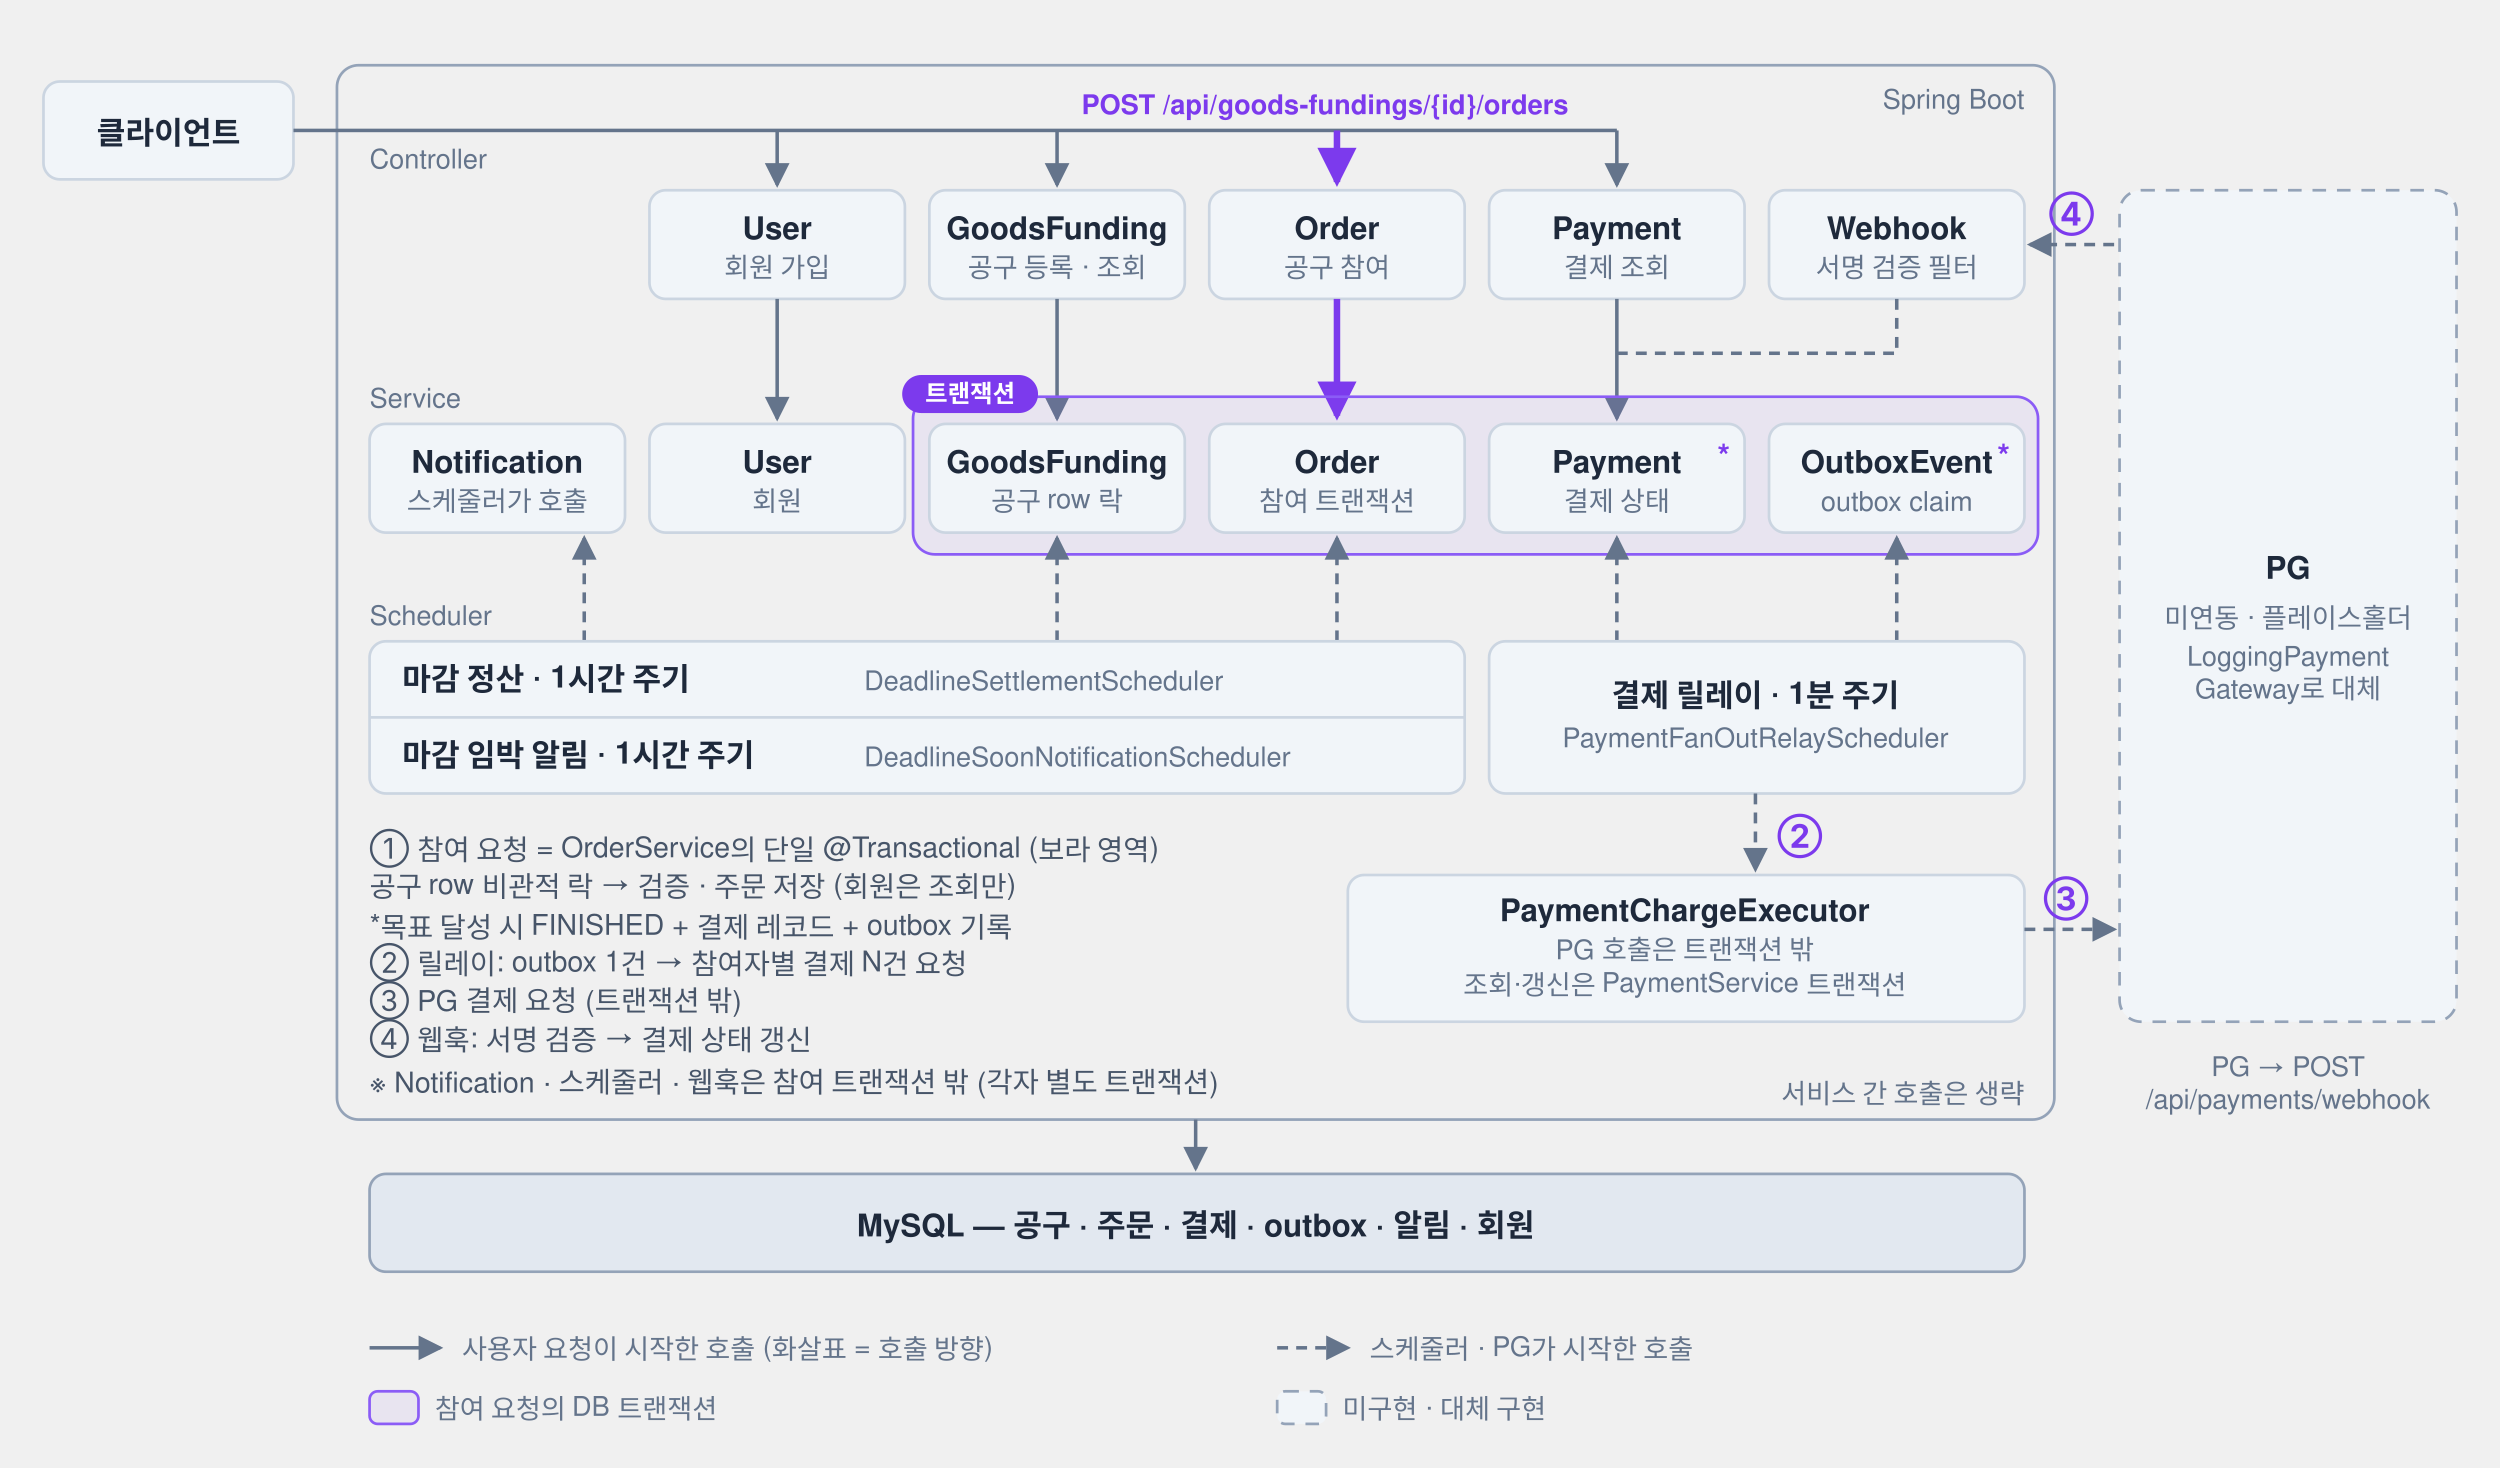
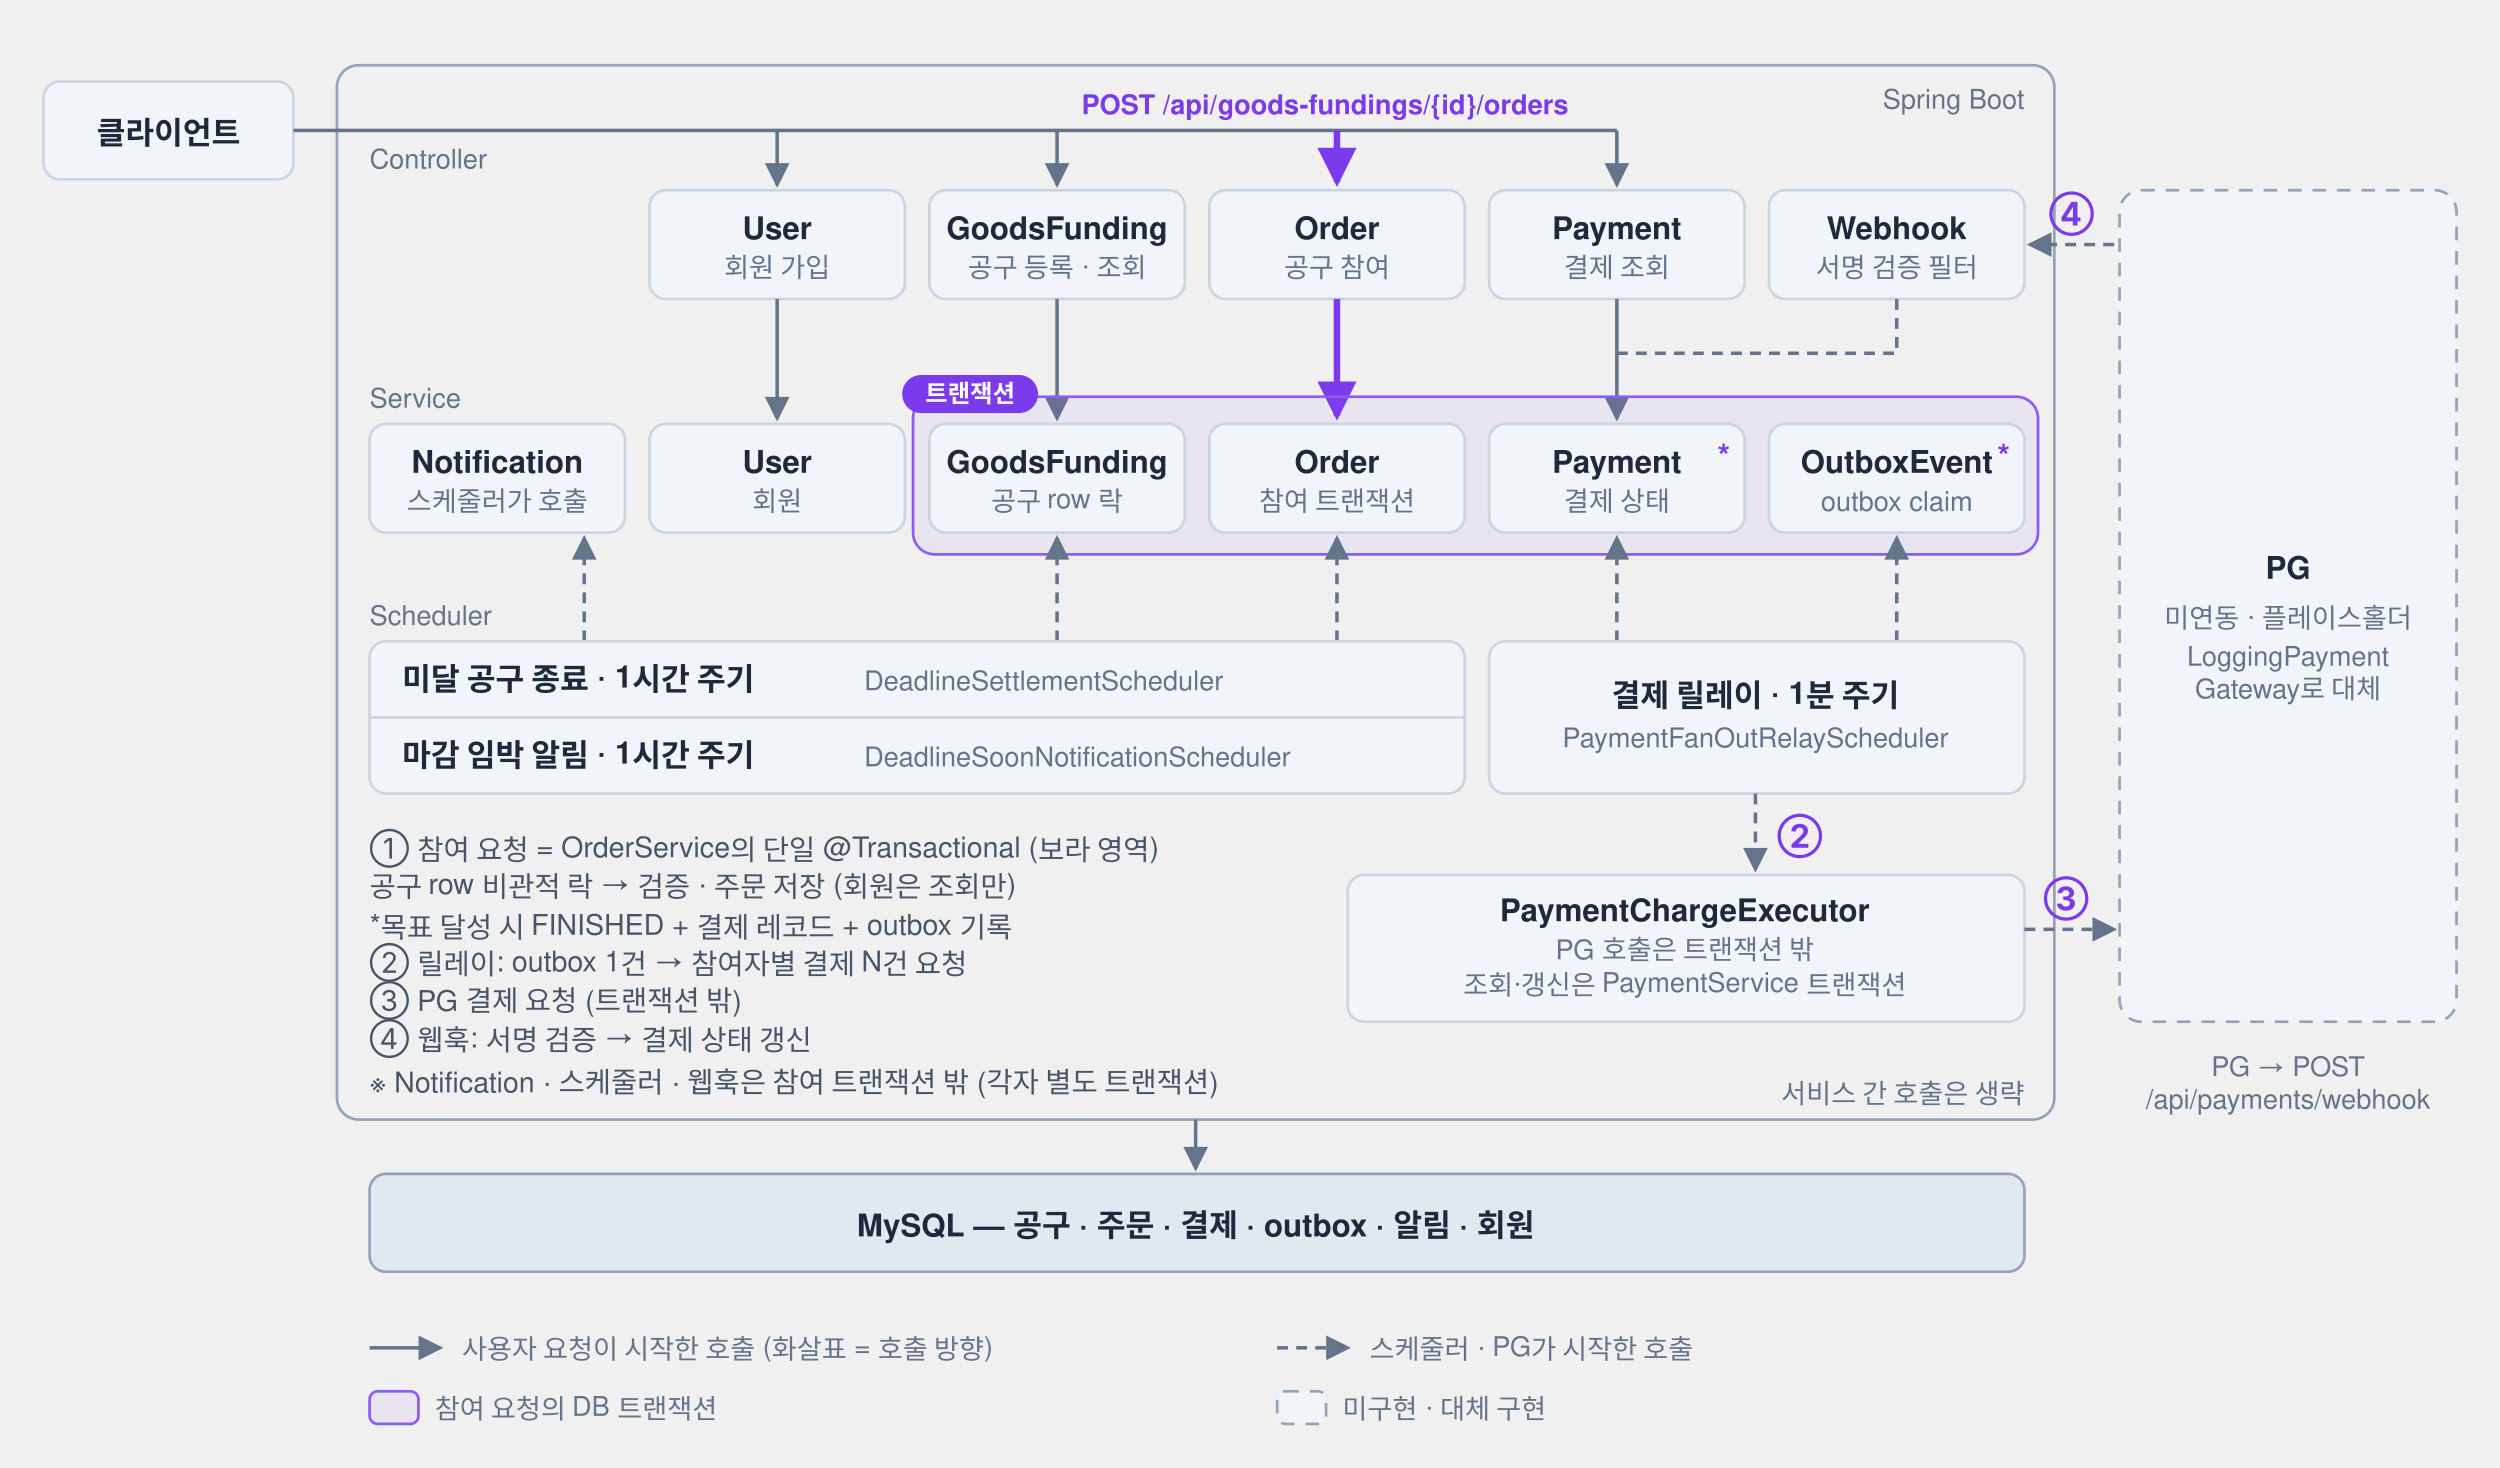
<svg xmlns="http://www.w3.org/2000/svg" width="920" height="540" viewBox="0 0 920 540" role="img" aria-label="GoodsUp 아키텍처: 공구 참여 트랜잭션 경계와 Outbox 릴레이를 통한 결제 요청 흐름">
  <style>
text{font-family:-apple-system,BlinkMacSystemFont,'Segoe UI',Helvetica,Arial,sans-serif;font-size:11.5px;text-anchor:middle}
.t{font-weight:700;fill:#1e293b}
.s{font-size:10px;fill:#64748b}
.g{text-anchor:start}
.e{text-anchor:end}
.l{font-size:10.5px;fill:#475569;text-anchor:start}
.n{font-size:12px;font-weight:700;fill:#7c3aed;text-anchor:start}
.kt{font-size:10px;font-weight:700;fill:#7c3aed;text-anchor:start}
.pill{fill:#7c3aed}
.pt{font-size:9px;font-weight:700;fill:#fff}
.box{fill:#f1f5f9;stroke:#cbd5e1}
.dv{stroke:#cbd5e1}
.tx{fill:#8b5cf6;fill-opacity:.08;stroke:#8b5cf6}
.ext{fill:#f1f5f9;stroke:#94a3b8;stroke-dasharray:5 4}
.app{fill:none;stroke:#94a3b8}
.db{fill:#e2e8f0;stroke:#94a3b8}
.ln{stroke:#64748b;fill:none;stroke-width:1.3}
.dl{stroke:#64748b;fill:none;stroke-width:1.3;stroke-dasharray:4 3}
.kl{stroke:#7c3aed;fill:none;stroke-width:2.4}
.ah{fill:#64748b}
.ak{fill:#7c3aed}
@media (prefers-color-scheme:dark){
.t{fill:#f1f5f9}
.s,.l{fill:#94a3b8}
.n,.kt{fill:#a78bfa}
.pill{fill:#8b5cf6}
.box{fill:#1e293b;stroke:#475569}
.dv{stroke:#475569}
.tx{fill:#8b5cf6;fill-opacity:.16;stroke:#a78bfa}
.ext{fill:#1e293b;stroke:#64748b}
.app{stroke:#64748b}
.db{fill:#334155;stroke:#64748b}
.ln,.dl{stroke:#94a3b8}
.kl{stroke:#a78bfa}
.ah{fill:#94a3b8}
.ak{fill:#a78bfa}
}
</style>
  <defs>
    <marker id="a" viewBox="0 0 8 8" refX="7" refY="4" markerWidth="7" markerHeight="7" orient="auto">
      <path d="M0 0L8 4L0 8z" class="ah" />
    </marker>
    <marker id="k" viewBox="0 0 8 8" refX="7" refY="4" markerWidth="6" markerHeight="6" orient="auto">
      <path d="M0 0L8 4L0 8z" class="ak" />
    </marker>
  </defs>
  <rect x="124" y="24" width="632" height="388" rx="8" class="app" />
  <text x="745" y="40" class="s e">Spring Boot</text>
  <rect x="16" y="30" width="92" height="36" rx="6" class="box" />
  <text x="62" y="53" class="t">클라이언트</text>
  <line x1="108" y1="48" x2="595" y2="48" class="ln" />
  <text x="398" y="42" class="kt">POST /api/goods-fundings/{id}/orders</text>
  <line x1="286" y1="48" x2="286" y2="68" class="ln" marker-end="url(#a)" />
  <line x1="389" y1="48" x2="389" y2="68" class="ln" marker-end="url(#a)" />
  <line x1="492" y1="48" x2="492" y2="67" class="kl" marker-end="url(#k)" />
  <line x1="595" y1="48" x2="595" y2="68" class="ln" marker-end="url(#a)" />
  <text x="136" y="62" class="s g">Controller</text>
  <rect x="239" y="70" width="94" height="40" rx="6" class="box" />
  <text x="286" y="88" class="t">User</text>
  <text x="286" y="102" class="s">회원 가입</text>
  <rect x="342" y="70" width="94" height="40" rx="6" class="box" />
  <text x="389" y="88" class="t">GoodsFunding</text>
  <text x="389" y="102" class="s">공구 등록 · 조회</text>
  <rect x="445" y="70" width="94" height="40" rx="6" class="box" />
  <text x="492" y="88" class="t">Order</text>
  <text x="492" y="102" class="s">공구 참여</text>
  <rect x="548" y="70" width="94" height="40" rx="6" class="box" />
  <text x="595" y="88" class="t">Payment</text>
  <text x="595" y="102" class="s">결제 조회</text>
  <rect x="651" y="70" width="94" height="40" rx="6" class="box" />
  <text x="698" y="88" class="t">Webhook</text>
  <text x="698" y="102" class="s">서명 검증 필터</text>
  <line x1="286" y1="110" x2="286" y2="154" class="ln" marker-end="url(#a)" />
  <line x1="389" y1="110" x2="389" y2="154" class="ln" marker-end="url(#a)" />
  <line x1="492" y1="110" x2="492" y2="153" class="kl" marker-end="url(#k)" />
  <line x1="595" y1="110" x2="595" y2="154" class="ln" marker-end="url(#a)" />
  <path d="M698 110V130H595" class="dl" />
  <rect x="336" y="146" width="414" height="58" rx="8" class="tx" />
  <rect x="332" y="138" width="50" height="14" rx="7" class="pill" />
  <text x="357" y="148" class="pt">트랜잭션</text>
  <text x="136" y="150" class="s g">Service</text>
  <rect x="136" y="156" width="94" height="40" rx="6" class="box" />
  <text x="183" y="174" class="t">Notification</text>
  <text x="183" y="188" class="s">스케줄러가 호출</text>
  <rect x="239" y="156" width="94" height="40" rx="6" class="box" />
  <text x="286" y="174" class="t">User</text>
  <text x="286" y="188" class="s">회원</text>
  <rect x="342" y="156" width="94" height="40" rx="6" class="box" />
  <text x="389" y="174" class="t">GoodsFunding</text>
  <text x="389" y="188" class="s">공구 row 락</text>
  <rect x="445" y="156" width="94" height="40" rx="6" class="box" />
  <text x="492" y="174" class="t">Order</text>
  <text x="492" y="188" class="s">참여 트랜잭션</text>
  <rect x="548" y="156" width="94" height="40" rx="6" class="box" />
  <text x="595" y="174" class="t">Payment</text>
  <text x="595" y="188" class="s">결제 상태</text>
  <text x="632" y="172" class="n">*</text>
  <rect x="651" y="156" width="94" height="40" rx="6" class="box" />
  <text x="698" y="174" class="t">OutboxEvent</text>
  <text x="698" y="188" class="s">outbox claim</text>
  <text x="735" y="172" class="n">*</text>
  <line x1="215" y1="236" x2="215" y2="198" class="dl" marker-end="url(#a)" />
  <line x1="389" y1="236" x2="389" y2="198" class="dl" marker-end="url(#a)" />
  <line x1="492" y1="236" x2="492" y2="198" class="dl" marker-end="url(#a)" />
  <line x1="595" y1="236" x2="595" y2="198" class="dl" marker-end="url(#a)" />
  <line x1="698" y1="236" x2="698" y2="198" class="dl" marker-end="url(#a)" />
  <text x="136" y="230" class="s g">Scheduler</text>
  <rect x="136" y="236" width="403" height="56" rx="6" class="box" />
  <line x1="136" y1="264" x2="539" y2="264" class="dv" />
-   <text x="148" y="254" class="t g">마감 정산 · 1시간 주기</text>
+   <text x="148" y="254" class="t g">미달 공구 종료 · 1시간 주기</text>
  <text x="318" y="254" class="s g">DeadlineSettlementScheduler</text>
  <text x="148" y="282" class="t g">마감 임박 알림 · 1시간 주기</text>
  <text x="318" y="282" class="s g">DeadlineSoonNotificationScheduler</text>
  <rect x="548" y="236" width="197" height="56" rx="6" class="box" />
  <text x="646" y="260" class="t">결제 릴레이 · 1분 주기</text>
  <text x="646" y="275" class="s">PaymentFanOutRelayScheduler</text>
  <line x1="646" y1="292" x2="646" y2="320" class="dl" marker-end="url(#a)" />
  <text x="654" y="312" class="n">②</text>
  <rect x="496" y="322" width="249" height="54" rx="6" class="box" />
  <text x="620" y="339" class="t">PaymentChargeExecutor</text>
  <text x="620" y="353" class="s">PG 호출은 트랜잭션 밖</text>
  <text x="620" y="366" class="s">조회·갱신은 PaymentService 트랜잭션</text>
  <text x="136" y="316" class="l">① 참여 요청 = OrderService의 단일 @Transactional (보라 영역)</text>
  <text x="136" y="330" class="l">　 공구 row 비관적 락 → 검증 · 주문 저장 (회원은 조회만)</text>
  <text x="136" y="344" class="l">　 *목표 달성 시 FINISHED + 결제 레코드 + outbox 기록</text>
  <text x="136" y="358" class="l">② 릴레이: outbox 1건 → 참여자별 결제 N건 요청</text>
  <text x="136" y="372" class="l">③ PG 결제 요청 (트랜잭션 밖)</text>
  <text x="136" y="386" class="l">④ 웹훅: 서명 검증 → 결제 상태 갱신</text>
  <text x="136" y="402" class="l">※ Notification · 스케줄러 · 웹훅은 참여 트랜잭션 밖 (각자 별도 트랜잭션)</text>
  <text x="745" y="406" class="s e">서비스 간 호출은 생략</text>
  <rect x="780" y="70" width="124" height="306" rx="8" class="ext" />
  <text x="842" y="213" class="t">PG</text>
  <text x="842" y="231" class="s">미연동 · 플레이스홀더</text>
  <text x="842" y="245" class="s">LoggingPayment</text>
  <text x="842" y="257" class="s">Gateway로 대체</text>
  <line x1="745" y1="342" x2="778" y2="342" class="dl" marker-end="url(#a)" />
  <text x="752" y="335" class="n">③</text>
  <line x1="778" y1="90" x2="747" y2="90" class="dl" marker-end="url(#a)" />
  <text x="754" y="83" class="n">④</text>
  <text x="842" y="396" class="s">PG → POST</text>
  <text x="842" y="408" class="s">/api/payments/webhook</text>
  <line x1="440" y1="412" x2="440" y2="430" class="ln" marker-end="url(#a)" />
  <rect x="136" y="432" width="609" height="36" rx="6" class="db" />
  <text x="440" y="455" class="t">MySQL — 공구 · 주문 · 결제 · outbox · 알림 · 회원</text>
  <line x1="136" y1="496" x2="162" y2="496" class="ln" marker-end="url(#a)" />
  <text x="170" y="500" class="s g">사용자 요청이 시작한 호출 (화살표 = 호출 방향)</text>
  <line x1="470" y1="496" x2="496" y2="496" class="dl" marker-end="url(#a)" />
  <text x="504" y="500" class="s g">스케줄러 · PG가 시작한 호출</text>
  <rect x="136" y="512" width="18" height="12" rx="3" class="tx" />
  <text x="160" y="522" class="s g">참여 요청의 DB 트랜잭션</text>
  <rect x="470" y="512" width="18" height="12" rx="3" class="ext" />
  <text x="494" y="522" class="s g">미구현 · 대체 구현</text>
</svg>
